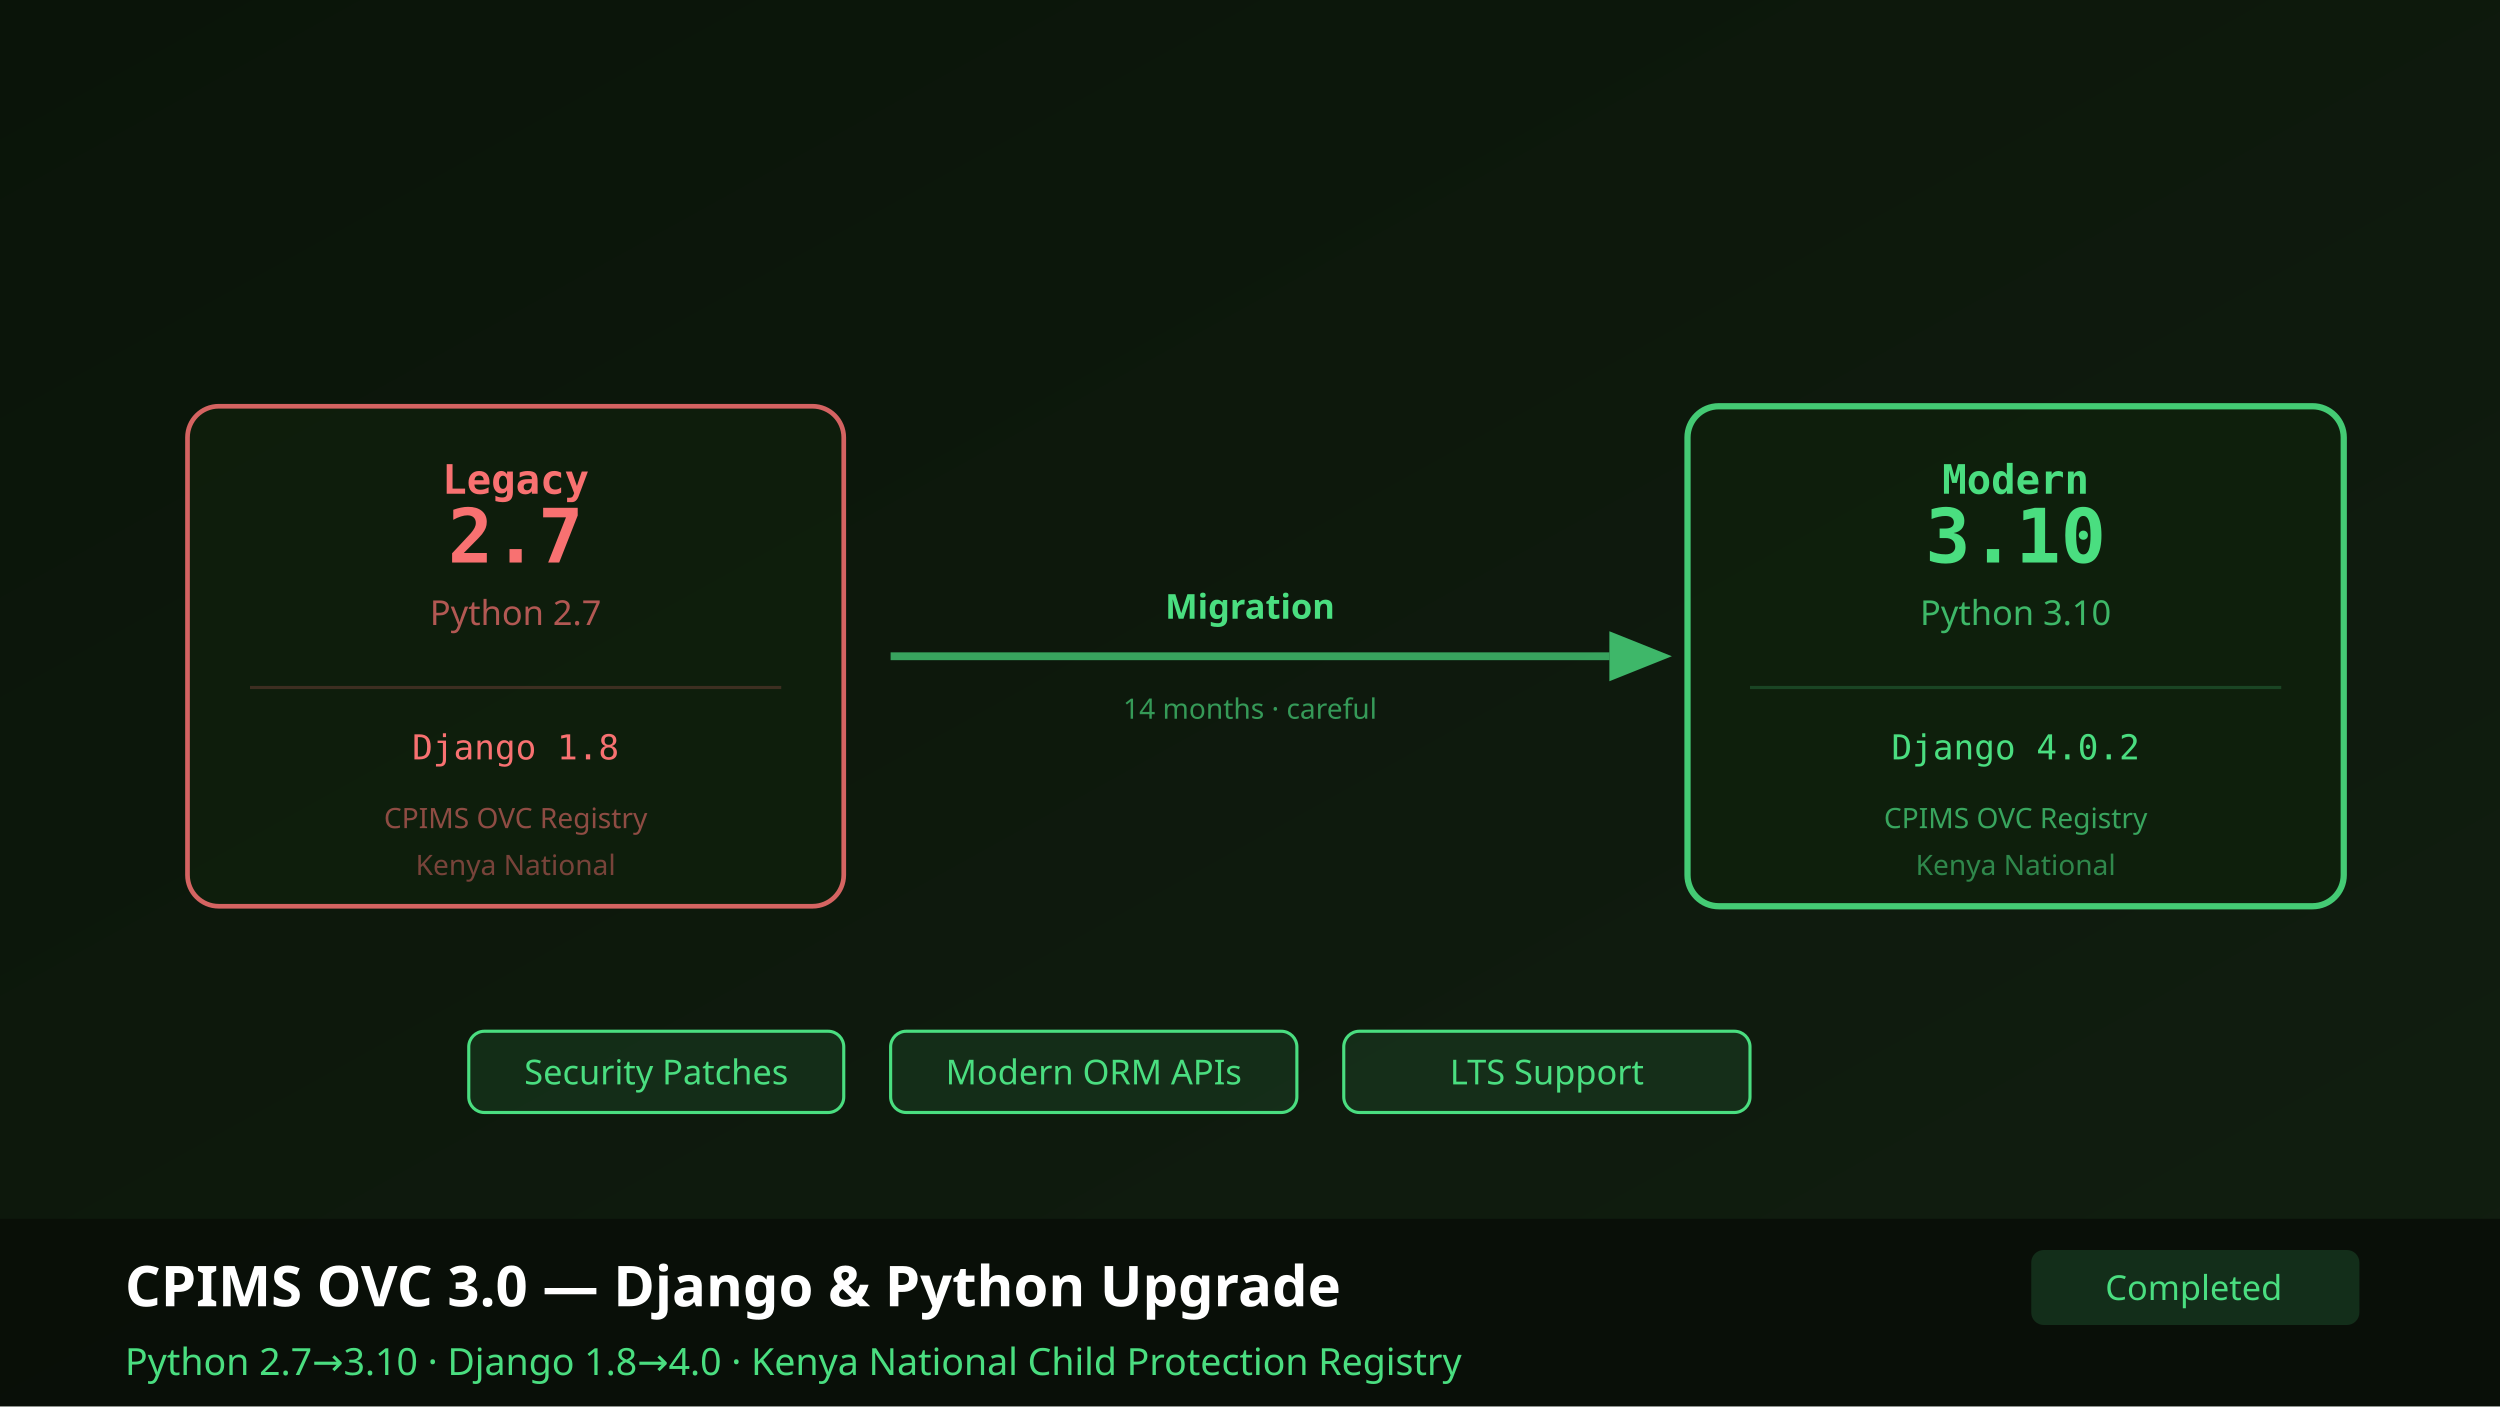
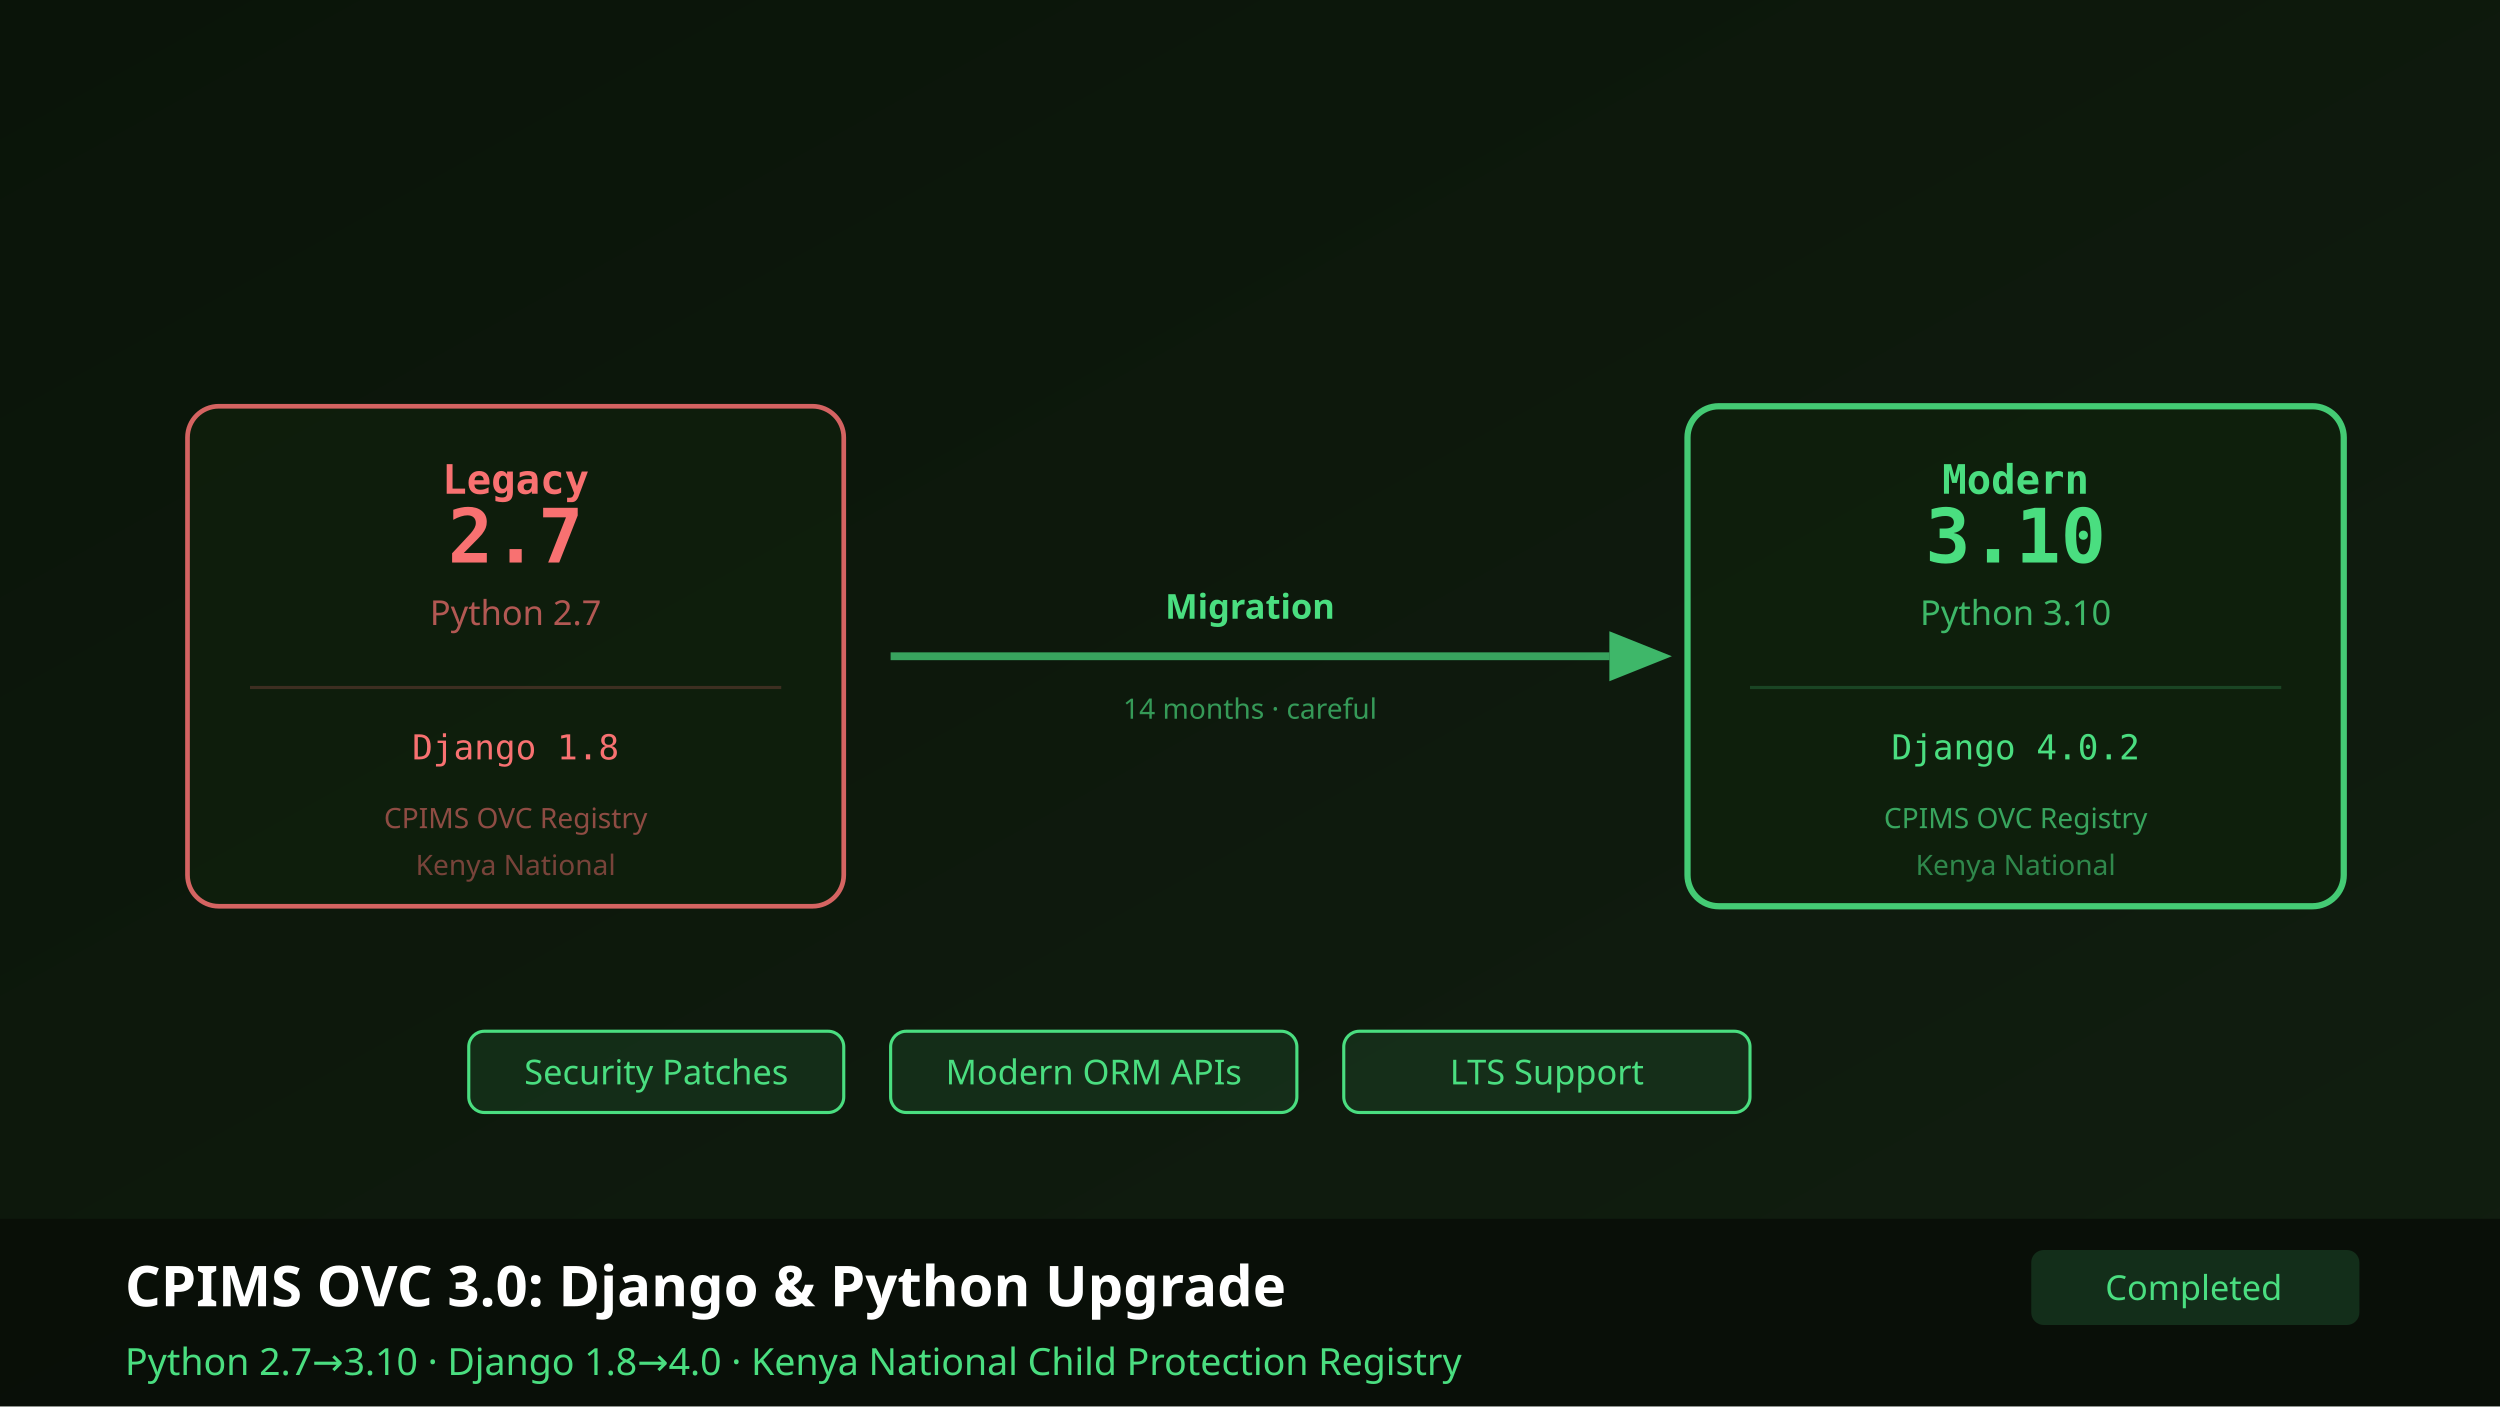
<svg xmlns="http://www.w3.org/2000/svg" viewBox="0 0 800 450" width="800" height="450">
  <defs>
    <linearGradient id="bg-cpims" x1="0%" y1="0%" x2="100%" y2="100%">
      <stop offset="0%" style="stop-color:#0a1409" />
      <stop offset="100%" style="stop-color:#111e10" />
    </linearGradient>
  </defs>
  <rect width="800" height="450" fill="url(#bg-cpims)" />
  <rect x="60" y="130" width="210" height="160" rx="10" fill="#0e1f0c" stroke="#f87171" stroke-width="1.5" opacity="0.85" />
  <text x="165" y="158" text-anchor="middle" fill="#f87171" font-size="13" font-weight="bold" font-family="monospace">Legacy</text>
  <text x="165" y="180" text-anchor="middle" fill="#f87171" font-size="24" font-weight="bold" font-family="monospace">2.7</text>
  <text x="165" y="200" text-anchor="middle" fill="#f87171" font-size="11" font-family="sans-serif" opacity="0.7">Python 2.7</text>
  <line x1="80" y1="220" x2="250" y2="220" stroke="#f87171" stroke-width="1" opacity="0.2" />
  <text x="165" y="243" text-anchor="middle" fill="#f87171" font-size="11" font-family="monospace">Django 1.8</text>
  <text x="165" y="265" text-anchor="middle" fill="#f87171" font-size="9" font-family="sans-serif" opacity="0.55">CPIMS OVC Registry</text>
  <text x="165" y="280" text-anchor="middle" fill="#f87171" font-size="9" font-family="sans-serif" opacity="0.45">Kenya National</text>
  <line x1="285" y1="210" x2="515" y2="210" stroke="#4ade80" stroke-width="2.5" opacity="0.7" />
  <polygon points="515,202 535,210 515,218" fill="#4ade80" opacity="0.8" />
  <text x="400" y="198" text-anchor="middle" fill="#4ade80" font-size="11" font-family="sans-serif" font-weight="bold">Migration</text>
  <text x="400" y="230" text-anchor="middle" fill="#4ade80" font-size="9" font-family="sans-serif" opacity="0.65">14 months · careful</text>
  <rect x="540" y="130" width="210" height="160" rx="10" fill="#0e1f0c" stroke="#4ade80" stroke-width="2" opacity="0.9" />
  <text x="645" y="158" text-anchor="middle" fill="#4ade80" font-size="13" font-weight="bold" font-family="monospace">Modern</text>
  <text x="645" y="180" text-anchor="middle" fill="#4ade80" font-size="24" font-weight="bold" font-family="monospace">3.10</text>
  <text x="645" y="200" text-anchor="middle" fill="#4ade80" font-size="11" font-family="sans-serif" opacity="0.8">Python 3.10</text>
  <line x1="560" y1="220" x2="730" y2="220" stroke="#4ade80" stroke-width="1" opacity="0.2" />
  <text x="645" y="243" text-anchor="middle" fill="#4ade80" font-size="11" font-family="monospace">Django 4.0.2</text>
  <text x="645" y="265" text-anchor="middle" fill="#4ade80" font-size="9" font-family="sans-serif" opacity="0.7">CPIMS OVC Registry</text>
  <text x="645" y="280" text-anchor="middle" fill="#4ade80" font-size="9" font-family="sans-serif" opacity="0.55">Kenya National</text>
  <rect x="150" y="330" width="120" height="26" rx="5" fill="rgba(74,222,128,0.1)" stroke="#4ade80" stroke-width="1" />
  <text x="210" y="347" text-anchor="middle" fill="#4ade80" font-size="11" font-family="sans-serif">Security Patches</text>
  <rect x="285" y="330" width="130" height="26" rx="5" fill="rgba(74,222,128,0.1)" stroke="#4ade80" stroke-width="1" />
  <text x="350" y="347" text-anchor="middle" fill="#4ade80" font-size="11" font-family="sans-serif">Modern ORM APIs</text>
  <rect x="430" y="330" width="130" height="26" rx="5" fill="rgba(74,222,128,0.1)" stroke="#4ade80" stroke-width="1" />
  <text x="495" y="347" text-anchor="middle" fill="#4ade80" font-size="11" font-family="sans-serif">LTS Support</text>
  <rect x="0" y="390" width="800" height="60" fill="#080f07" opacity="0.96" />
-   <text x="40" y="418" fill="white" font-size="18" font-weight="bold" font-family="sans-serif">CPIMS OVC 3.0 — Django &amp; Python Upgrade</text>
+   <text x="40" y="418" fill="white" font-size="18" font-weight="bold" font-family="sans-serif">CPIMS OVC 3.0: Django &amp; Python Upgrade</text>
  <text x="40" y="440" fill="#4ade80" font-size="12" font-family="sans-serif">Python 2.7→3.10 · Django 1.8→4.0 · Kenya National Child Protection Registry</text>
  <rect x="650" y="400" width="105" height="24" rx="4" fill="#4ade80" opacity="0.15" />
  <text x="702" y="416" text-anchor="middle" fill="#4ade80" font-size="11" font-family="sans-serif">Completed</text>
</svg>
